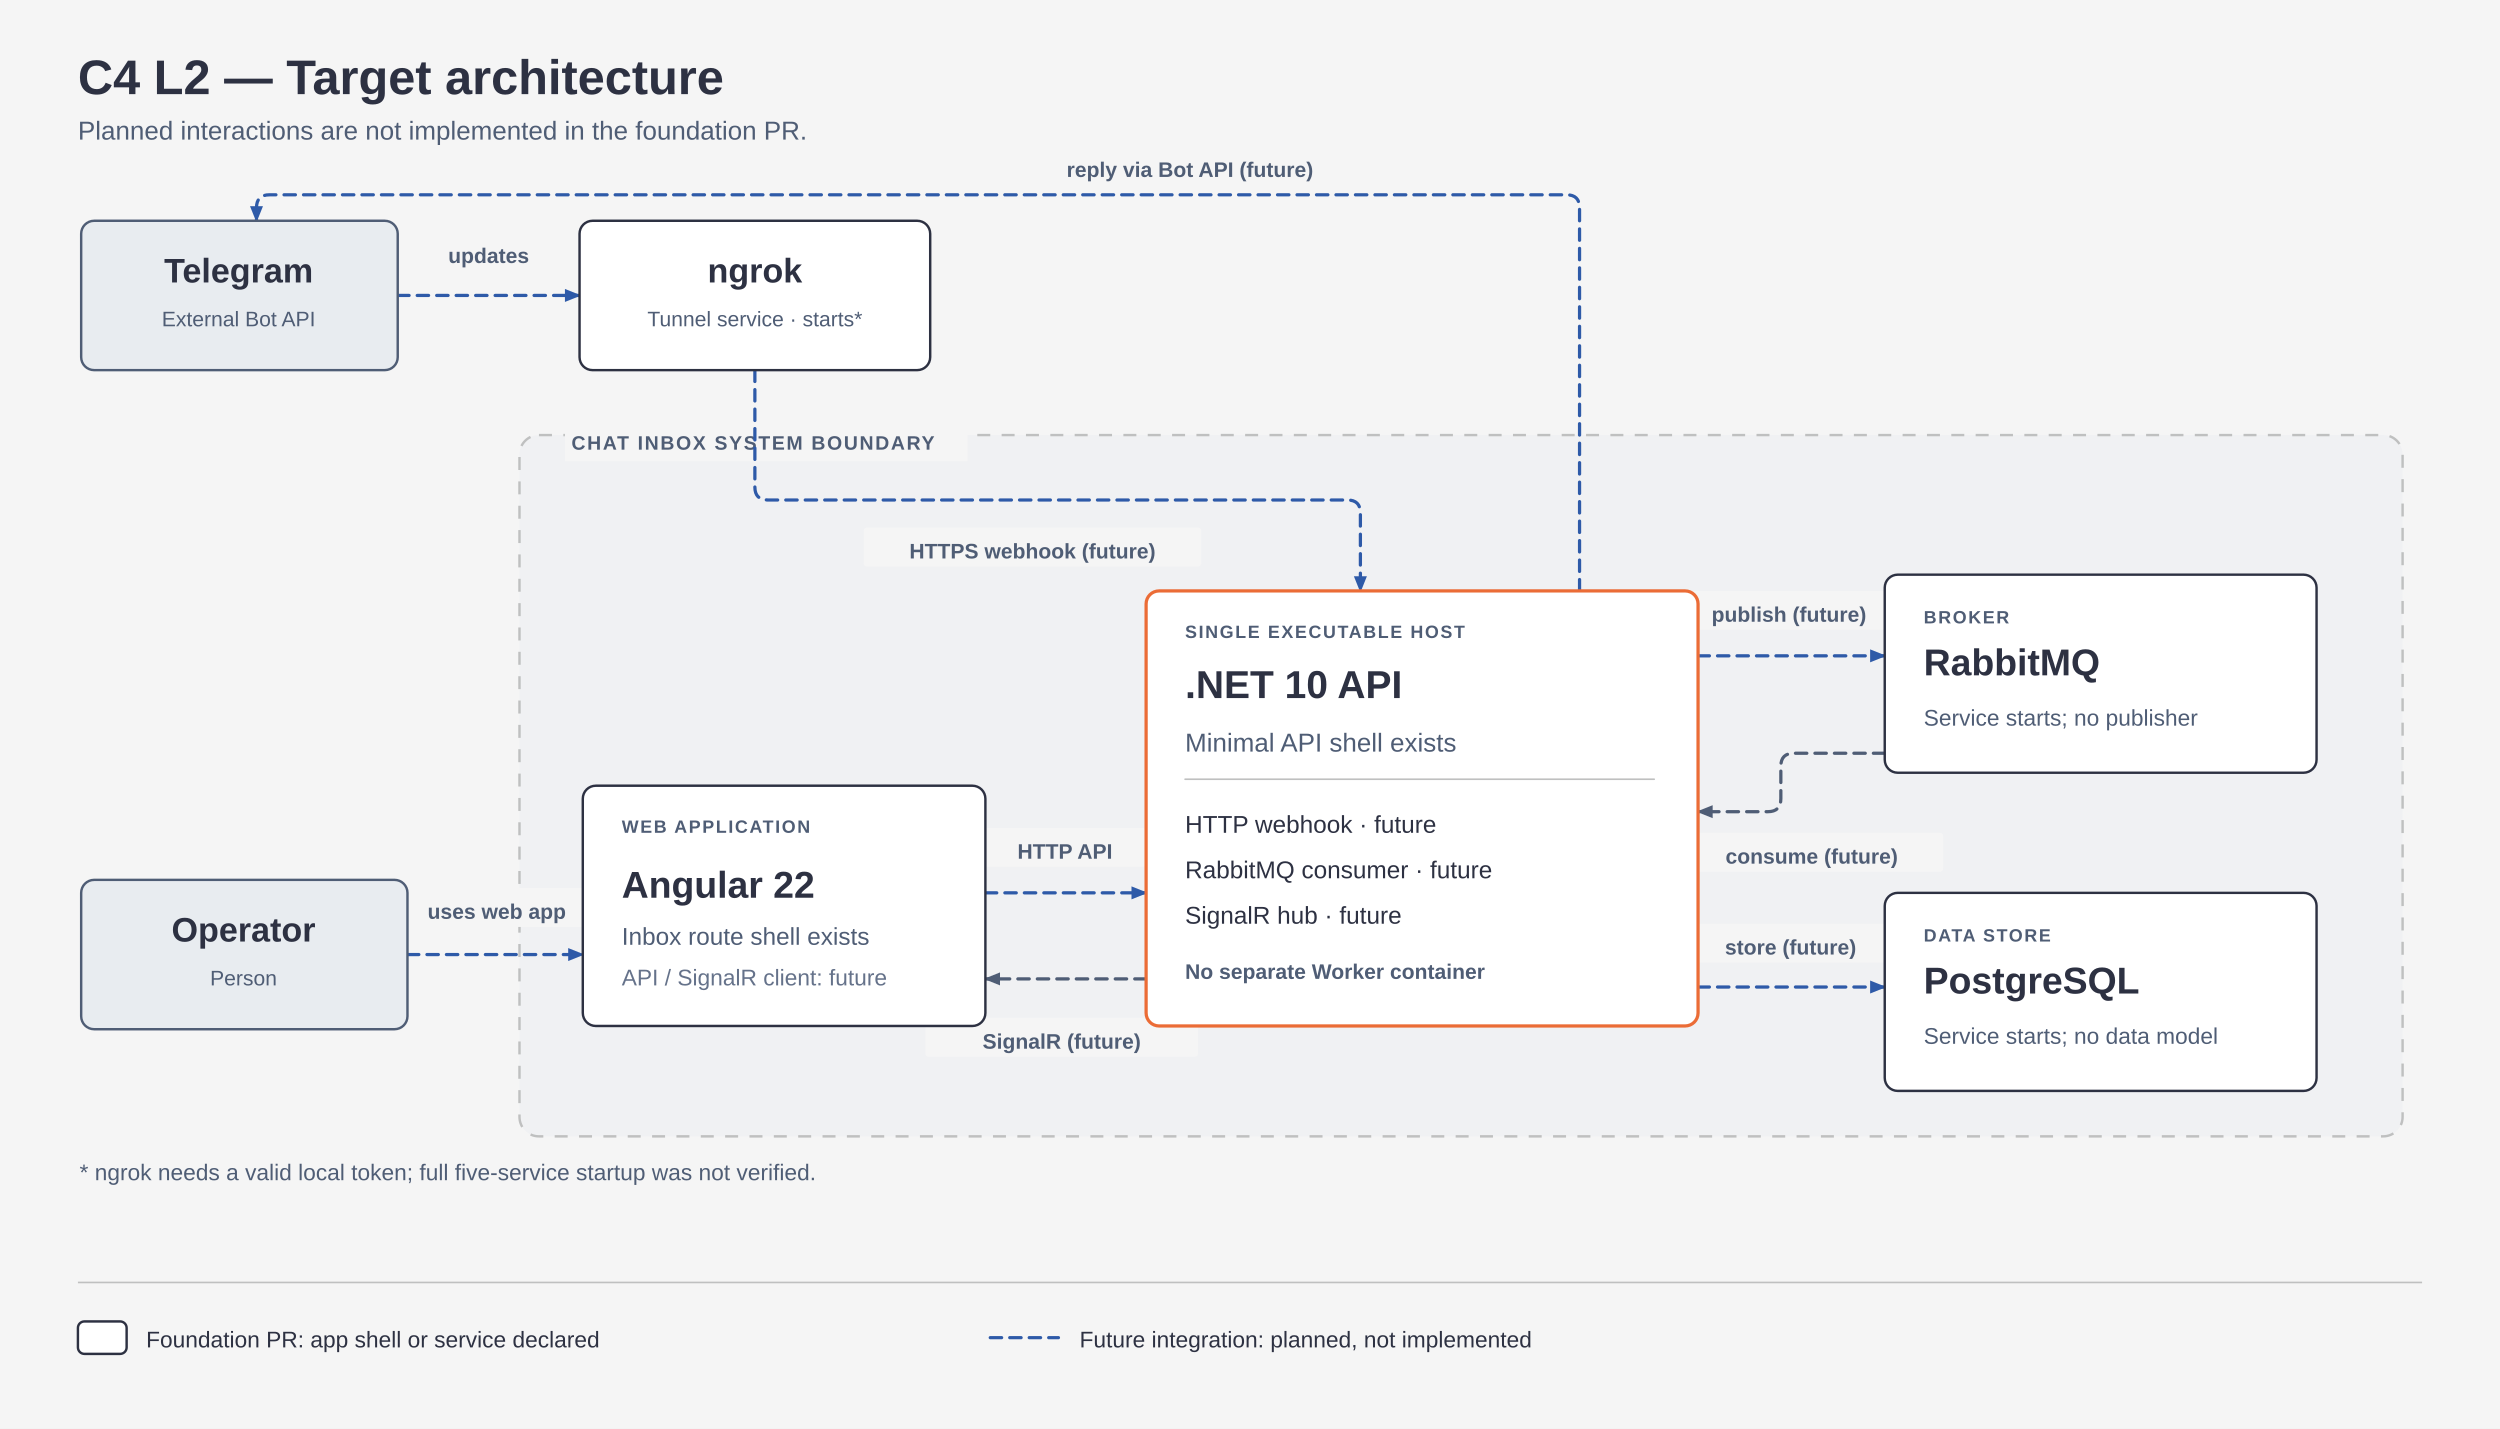
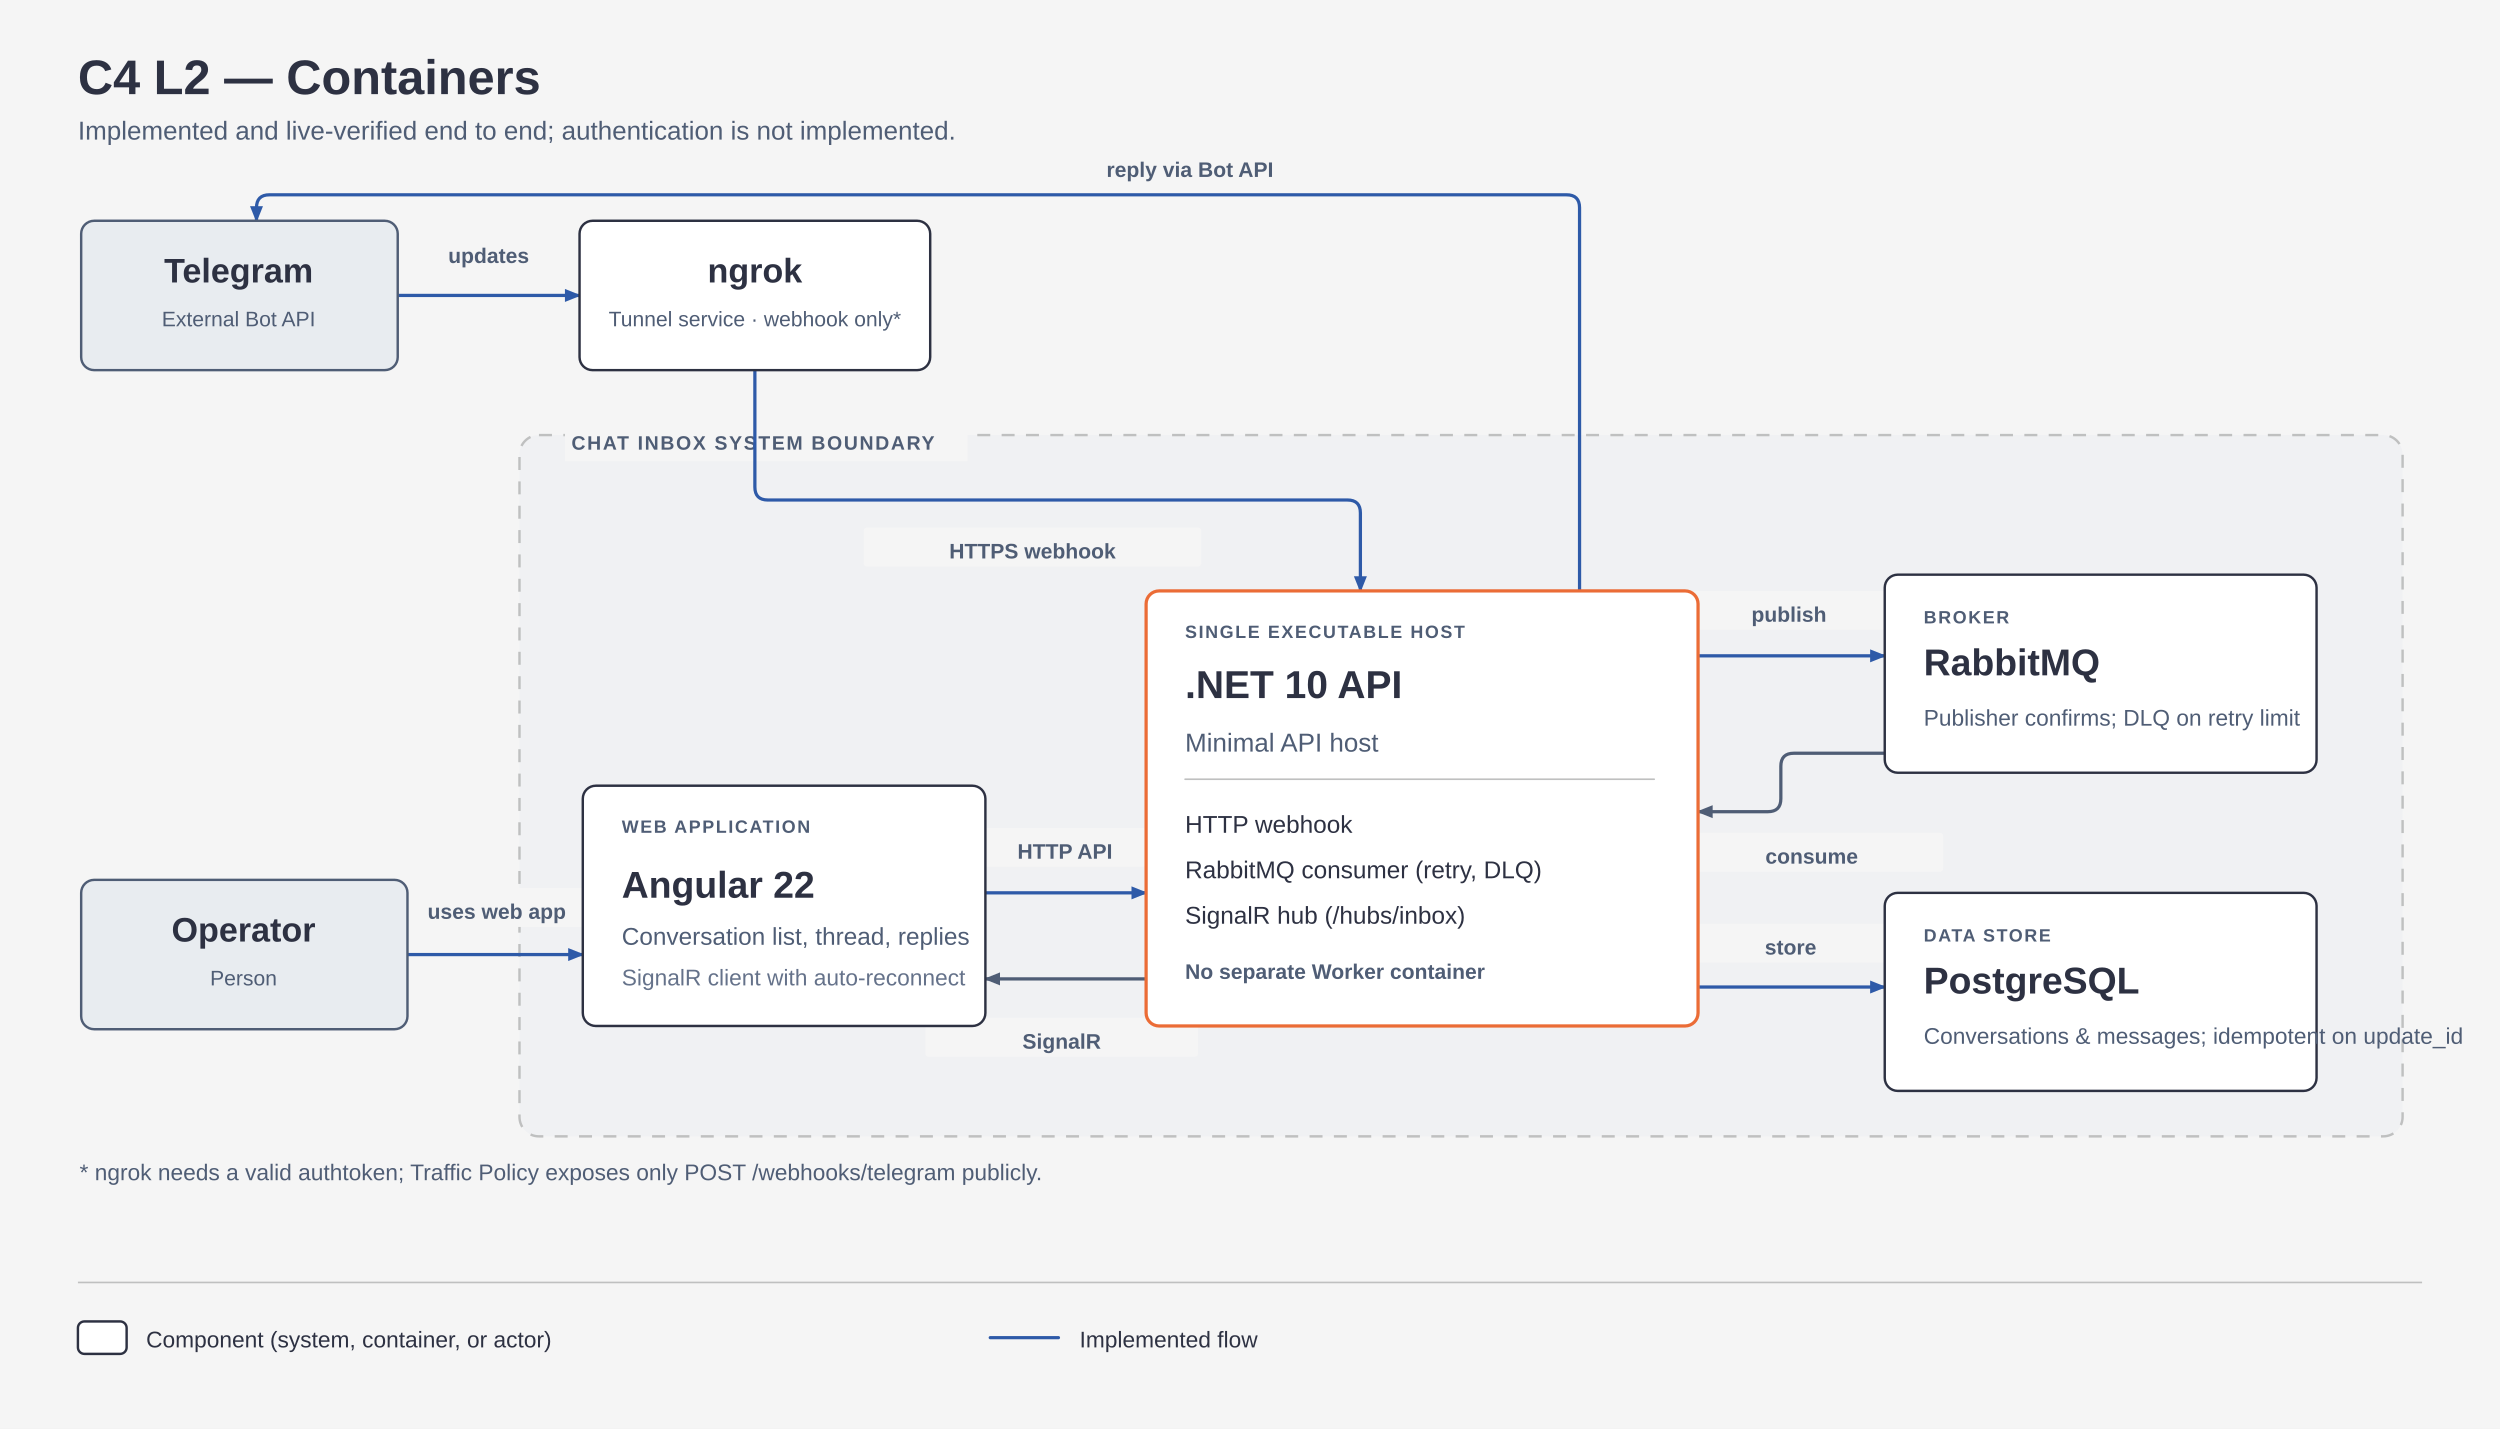
<svg xmlns="http://www.w3.org/2000/svg" width="1540" height="880" viewBox="0 0 1540 880" role="img" aria-labelledby="c4-containers-title c4-containers-desc">
  <defs>
    <marker id="blue-arrow" markerWidth="10" markerHeight="8" refX="9" refY="4" orient="auto" markerUnits="userSpaceOnUse">
      <path d="M 0 0 L 10 4 L 0 8 Z" fill="#2e5aa8" />
    </marker>
    <marker id="slate-arrow" markerWidth="10" markerHeight="8" refX="9" refY="4" orient="auto" markerUnits="userSpaceOnUse">
      <path d="M 0 0 L 10 4 L 0 8 Z" fill="#4f5d75" />
    </marker>
  </defs>
  <rect x="0" y="0" width="1540" height="880" rx="0" fill="#f5f5f5" stroke="none" stroke-width="0" />
-   <text x="48" y="58" fill="#2d3142" font-family="Arial, Helvetica, sans-serif" font-size="30" font-weight="600" text-anchor="start">C4 L2 — Target architecture</text>
-   <text x="48" y="86" fill="#4f5d75" font-family="Arial, Helvetica, sans-serif" font-size="16" font-weight="400" text-anchor="start">Planned interactions are not implemented in the foundation PR.</text>
+   <text x="48" y="58" fill="#2d3142" font-family="Arial, Helvetica, sans-serif" font-size="30" font-weight="600" text-anchor="start">C4 L2 — Containers</text>
+   <text x="48" y="86" fill="#4f5d75" font-family="Arial, Helvetica, sans-serif" font-size="16" font-weight="400" text-anchor="start">Implemented and live-verified end to end; authentication is not implemented.</text>
  <rect x="320" y="268" width="1160" height="432" rx="12" fill="#f0f1f3" stroke="#bfc0c0" stroke-width="1.5" stroke-dasharray="8 7" />
  <rect x="348" y="258" width="248" height="26" rx="0" fill="#f5f5f5" stroke="none" stroke-width="0" />
  <text x="352" y="277" fill="#4f5d75" font-family="Arial, Helvetica, sans-serif" font-size="12" font-weight="700" text-anchor="start" letter-spacing="1">CHAT INBOX SYSTEM BOUNDARY</text>
-   <path d="M 245 182 H 357" fill="none" stroke="#2e5aa8" stroke-width="2" stroke-linecap="round" stroke-linejoin="round" stroke-dasharray="7 5" marker-end="url(#blue-arrow)" />
+   <path d="M 245 182 H 357" fill="none" stroke="#2e5aa8" stroke-width="2" stroke-linecap="round" stroke-linejoin="round" marker-end="url(#blue-arrow)" />
  <rect x="250.0" y="143" width="102" height="24" rx="2" fill="#f5f5f5" stroke="none" stroke-width="0" />
  <text x="301" y="162" fill="#4f5d75" font-family="Arial, Helvetica, sans-serif" font-size="13" font-weight="600" text-anchor="middle">updates</text>
-   <path d="M 465 228 V 300 Q 465 308 473 308 H 830 Q 838 308 838 316 V 364" fill="none" stroke="#2e5aa8" stroke-width="2" stroke-linecap="round" stroke-linejoin="round" stroke-dasharray="7 5" marker-end="url(#blue-arrow)" />
+   <path d="M 465 228 V 300 Q 465 308 473 308 H 830 Q 838 308 838 316 V 364" fill="none" stroke="#2e5aa8" stroke-width="2" stroke-linecap="round" stroke-linejoin="round" marker-end="url(#blue-arrow)" />
  <rect x="532.0" y="325" width="208" height="24" rx="2" fill="#f5f5f5" stroke="none" stroke-width="0" />
-   <text x="636" y="344" fill="#4f5d75" font-family="Arial, Helvetica, sans-serif" font-size="13" font-weight="600" text-anchor="middle">HTTPS webhook (future)</text>
-   <path d="M 251 588 H 359" fill="none" stroke="#2e5aa8" stroke-width="2" stroke-linecap="round" stroke-linejoin="round" stroke-dasharray="7 5" marker-end="url(#blue-arrow)" />
+   <text x="636" y="344" fill="#4f5d75" font-family="Arial, Helvetica, sans-serif" font-size="13" font-weight="600" text-anchor="middle">HTTPS webhook</text>
+   <path d="M 251 588 H 359" fill="none" stroke="#2e5aa8" stroke-width="2" stroke-linecap="round" stroke-linejoin="round" marker-end="url(#blue-arrow)" />
  <rect x="243.0" y="547" width="126" height="24" rx="2" fill="#f5f5f5" stroke="none" stroke-width="0" />
  <text x="306" y="566" fill="#4f5d75" font-family="Arial, Helvetica, sans-serif" font-size="13" font-weight="600" text-anchor="middle">uses web app</text>
-   <path d="M 607 550 H 706" fill="none" stroke="#2e5aa8" stroke-width="2" stroke-linecap="round" stroke-linejoin="round" stroke-dasharray="7 5" marker-end="url(#blue-arrow)" />
+   <path d="M 607 550 H 706" fill="none" stroke="#2e5aa8" stroke-width="2" stroke-linecap="round" stroke-linejoin="round" marker-end="url(#blue-arrow)" />
  <rect x="606.0" y="510" width="100" height="24" rx="2" fill="#f5f5f5" stroke="none" stroke-width="0" />
  <text x="656" y="529" fill="#4f5d75" font-family="Arial, Helvetica, sans-serif" font-size="13" font-weight="600" text-anchor="middle">HTTP API</text>
-   <path d="M 706 603 H 607" fill="none" stroke="#4f5d75" stroke-width="2" stroke-linecap="round" stroke-linejoin="round" stroke-dasharray="7 5" marker-end="url(#slate-arrow)" />
+   <path d="M 706 603 H 607" fill="none" stroke="#4f5d75" stroke-width="2" stroke-linecap="round" stroke-linejoin="round" marker-end="url(#slate-arrow)" />
  <rect x="570.0" y="627" width="168" height="24" rx="2" fill="#f5f5f5" stroke="none" stroke-width="0" />
-   <text x="654" y="646" fill="#4f5d75" font-family="Arial, Helvetica, sans-serif" font-size="13" font-weight="600" text-anchor="middle">SignalR (future)</text>
-   <path d="M 1046 404 H 1161" fill="none" stroke="#2e5aa8" stroke-width="2" stroke-linecap="round" stroke-linejoin="round" stroke-dasharray="7 5" marker-end="url(#blue-arrow)" />
+   <text x="654" y="646" fill="#4f5d75" font-family="Arial, Helvetica, sans-serif" font-size="13" font-weight="600" text-anchor="middle">SignalR</text>
+   <path d="M 1046 404 H 1161" fill="none" stroke="#2e5aa8" stroke-width="2" stroke-linecap="round" stroke-linejoin="round" marker-end="url(#blue-arrow)" />
  <rect x="1035.0" y="364" width="134" height="24" rx="2" fill="#f5f5f5" stroke="none" stroke-width="0" />
-   <text x="1102" y="383" fill="#4f5d75" font-family="Arial, Helvetica, sans-serif" font-size="13" font-weight="600" text-anchor="middle">publish (future)</text>
-   <path d="M 1161 464 H 1105 Q 1097 464 1097 472 V 492 Q 1097 500 1089 500 H 1046" fill="none" stroke="#4f5d75" stroke-width="2" stroke-linecap="round" stroke-linejoin="round" stroke-dasharray="7 5" marker-end="url(#slate-arrow)" />
+   <text x="1102" y="383" fill="#4f5d75" font-family="Arial, Helvetica, sans-serif" font-size="13" font-weight="600" text-anchor="middle">publish</text>
+   <path d="M 1161 464 H 1105 Q 1097 464 1097 472 V 492 Q 1097 500 1089 500 H 1046" fill="none" stroke="#4f5d75" stroke-width="2" stroke-linecap="round" stroke-linejoin="round" marker-end="url(#slate-arrow)" />
  <rect x="1035.0" y="513" width="162" height="24" rx="2" fill="#f5f5f5" stroke="none" stroke-width="0" />
-   <text x="1116" y="532" fill="#4f5d75" font-family="Arial, Helvetica, sans-serif" font-size="13" font-weight="600" text-anchor="middle">consume (future)</text>
-   <path d="M 1046 608 H 1161" fill="none" stroke="#2e5aa8" stroke-width="2" stroke-linecap="round" stroke-linejoin="round" stroke-dasharray="7 5" marker-end="url(#blue-arrow)" />
+   <text x="1116" y="532" fill="#4f5d75" font-family="Arial, Helvetica, sans-serif" font-size="13" font-weight="600" text-anchor="middle">consume</text>
+   <path d="M 1046 608 H 1161" fill="none" stroke="#2e5aa8" stroke-width="2" stroke-linecap="round" stroke-linejoin="round" marker-end="url(#blue-arrow)" />
  <rect x="1039.0" y="569" width="128" height="24" rx="2" fill="#f5f5f5" stroke="none" stroke-width="0" />
-   <text x="1103" y="588" fill="#4f5d75" font-family="Arial, Helvetica, sans-serif" font-size="13" font-weight="600" text-anchor="middle">store (future)</text>
-   <path d="M 973 364 V 128 Q 973 120 965 120 H 166 Q 158 120 158 128 V 136" fill="none" stroke="#2e5aa8" stroke-width="2" stroke-linecap="round" stroke-linejoin="round" stroke-dasharray="7 5" marker-end="url(#blue-arrow)" />
+   <text x="1103" y="588" fill="#4f5d75" font-family="Arial, Helvetica, sans-serif" font-size="13" font-weight="600" text-anchor="middle">store</text>
+   <path d="M 973 364 V 128 Q 973 120 965 120 H 166 Q 158 120 158 128 V 136" fill="none" stroke="#2e5aa8" stroke-width="2" stroke-linecap="round" stroke-linejoin="round" marker-end="url(#blue-arrow)" />
  <rect x="621.5" y="90" width="223" height="24" rx="2" fill="#f5f5f5" stroke="none" stroke-width="0" />
-   <text x="733" y="109" fill="#4f5d75" font-family="Arial, Helvetica, sans-serif" font-size="13" font-weight="600" text-anchor="middle">reply via Bot API (future)</text>
+   <text x="733" y="109" fill="#4f5d75" font-family="Arial, Helvetica, sans-serif" font-size="13" font-weight="600" text-anchor="middle">reply via Bot API</text>
  <rect x="50" y="136" width="195" height="92" rx="8" fill="#e8ecf0" stroke="#4f5d75" stroke-width="1.5" />
  <text x="147" y="174" fill="#2d3142" font-family="Arial, Helvetica, sans-serif" font-size="21" font-weight="700" text-anchor="middle">Telegram</text>
  <text x="147" y="201" fill="#4f5d75" font-family="Arial, Helvetica, sans-serif" font-size="13" font-weight="400" text-anchor="middle">External Bot API</text>
  <rect x="357" y="136" width="216" height="92" rx="8" fill="#fff" stroke="#2d3142" stroke-width="1.5" />
  <text x="465" y="174" fill="#2d3142" font-family="Arial, Helvetica, sans-serif" font-size="21" font-weight="700" text-anchor="middle">ngrok</text>
-   <text x="465" y="201" fill="#4f5d75" font-family="Arial, Helvetica, sans-serif" font-size="13" font-weight="400" text-anchor="middle">Tunnel service · starts*</text>
+   <text x="465" y="201" fill="#4f5d75" font-family="Arial, Helvetica, sans-serif" font-size="13" font-weight="400" text-anchor="middle">Tunnel service · webhook only*</text>
  <rect x="50" y="542" width="201" height="92" rx="8" fill="#e8ecf0" stroke="#4f5d75" stroke-width="1.5" />
  <text x="150" y="580" fill="#2d3142" font-family="Arial, Helvetica, sans-serif" font-size="21" font-weight="700" text-anchor="middle">Operator</text>
  <text x="150" y="607" fill="#4f5d75" font-family="Arial, Helvetica, sans-serif" font-size="13" font-weight="400" text-anchor="middle">Person</text>
  <rect x="359" y="484" width="248" height="148" rx="8" fill="#fff" stroke="#2d3142" stroke-width="1.5" />
  <text x="383" y="513" fill="#4f5d75" font-family="Arial, Helvetica, sans-serif" font-size="11" font-weight="700" text-anchor="start" letter-spacing="1">WEB APPLICATION</text>
  <text x="383" y="553" fill="#2d3142" font-family="Arial, Helvetica, sans-serif" font-size="23" font-weight="700" text-anchor="start">Angular 22</text>
-   <text x="383" y="582" fill="#4f5d75" font-family="Arial, Helvetica, sans-serif" font-size="15" font-weight="400" text-anchor="start">Inbox route shell exists</text>
-   <text x="383" y="607" fill="#65728a" font-family="Arial, Helvetica, sans-serif" font-size="14" font-weight="400" text-anchor="start">API / SignalR client: future</text>
+   <text x="383" y="582" fill="#4f5d75" font-family="Arial, Helvetica, sans-serif" font-size="15" font-weight="400" text-anchor="start">Conversation list, thread, replies</text>
+   <text x="383" y="607" fill="#65728a" font-family="Arial, Helvetica, sans-serif" font-size="14" font-weight="400" text-anchor="start">SignalR client with auto-reconnect</text>
  <rect x="706" y="364" width="340" height="268" rx="8" fill="#fff" stroke="#eb6c36" stroke-width="2" />
  <text x="730" y="393" fill="#4f5d75" font-family="Arial, Helvetica, sans-serif" font-size="11" font-weight="700" text-anchor="start" letter-spacing="1">SINGLE EXECUTABLE HOST</text>
  <text x="730" y="430" fill="#2d3142" font-family="Arial, Helvetica, sans-serif" font-size="24" font-weight="700" text-anchor="start">.NET 10 API</text>
-   <text x="730" y="463" fill="#4f5d75" font-family="Arial, Helvetica, sans-serif" font-size="16" font-weight="400" text-anchor="start">Minimal API shell exists</text>
+   <text x="730" y="463" fill="#4f5d75" font-family="Arial, Helvetica, sans-serif" font-size="16" font-weight="400" text-anchor="start">Minimal API host</text>
  <path d="M 730 480 H 1019" fill="none" stroke="#bfc0c0" stroke-width="1" stroke-linecap="round" stroke-linejoin="round" />
-   <text x="730" y="513" fill="#2d3142" font-family="Arial, Helvetica, sans-serif" font-size="15" font-weight="400" text-anchor="start">HTTP webhook · future</text>
-   <text x="730" y="541" fill="#2d3142" font-family="Arial, Helvetica, sans-serif" font-size="15" font-weight="400" text-anchor="start">RabbitMQ consumer · future</text>
-   <text x="730" y="569" fill="#2d3142" font-family="Arial, Helvetica, sans-serif" font-size="15" font-weight="400" text-anchor="start">SignalR hub · future</text>
+   <text x="730" y="513" fill="#2d3142" font-family="Arial, Helvetica, sans-serif" font-size="15" font-weight="400" text-anchor="start">HTTP webhook</text>
+   <text x="730" y="541" fill="#2d3142" font-family="Arial, Helvetica, sans-serif" font-size="15" font-weight="400" text-anchor="start">RabbitMQ consumer (retry, DLQ)</text>
+   <text x="730" y="569" fill="#2d3142" font-family="Arial, Helvetica, sans-serif" font-size="15" font-weight="400" text-anchor="start">SignalR hub (/hubs/inbox)</text>
  <text x="730" y="603" fill="#4f5d75" font-family="Arial, Helvetica, sans-serif" font-size="13" font-weight="600" text-anchor="start">No separate Worker container</text>
  <rect x="1161" y="354" width="266" height="122" rx="8" fill="#fff" stroke="#2d3142" stroke-width="1.5" />
  <text x="1185" y="384" fill="#4f5d75" font-family="Arial, Helvetica, sans-serif" font-size="11" font-weight="700" text-anchor="start" letter-spacing="1">BROKER</text>
  <text x="1185" y="416" fill="#2d3142" font-family="Arial, Helvetica, sans-serif" font-size="23" font-weight="700" text-anchor="start">RabbitMQ</text>
-   <text x="1185" y="447" fill="#4f5d75" font-family="Arial, Helvetica, sans-serif" font-size="14" font-weight="400" text-anchor="start">Service starts; no publisher</text>
+   <text x="1185" y="447" fill="#4f5d75" font-family="Arial, Helvetica, sans-serif" font-size="14" font-weight="400" text-anchor="start">Publisher confirms; DLQ on retry limit</text>
  <rect x="1161" y="550" width="266" height="122" rx="8" fill="#fff" stroke="#2d3142" stroke-width="1.5" />
  <text x="1185" y="580" fill="#4f5d75" font-family="Arial, Helvetica, sans-serif" font-size="11" font-weight="700" text-anchor="start" letter-spacing="1">DATA STORE</text>
  <text x="1185" y="612" fill="#2d3142" font-family="Arial, Helvetica, sans-serif" font-size="23" font-weight="700" text-anchor="start">PostgreSQL</text>
-   <text x="1185" y="643" fill="#4f5d75" font-family="Arial, Helvetica, sans-serif" font-size="14" font-weight="400" text-anchor="start">Service starts; no data model</text>
-   <text x="49" y="727" fill="#4f5d75" font-family="Arial, Helvetica, sans-serif" font-size="14" font-weight="400" text-anchor="start">* ngrok needs a valid local token; full five-service startup was not verified.</text>
+   <text x="1185" y="643" fill="#4f5d75" font-family="Arial, Helvetica, sans-serif" font-size="14" font-weight="400" text-anchor="start">Conversations &amp; messages; idempotent on update_id</text>
+   <text x="49" y="727" fill="#4f5d75" font-family="Arial, Helvetica, sans-serif" font-size="14" font-weight="400" text-anchor="start">* ngrok needs a valid authtoken; Traffic Policy exposes only POST /webhooks/telegram publicly.</text>
  <path d="M 48 790 H 1492" stroke="#bfc0c0" stroke-width="1" />
  <rect x="48" y="814" width="30" height="20" rx="4" fill="#fff" stroke="#2d3142" stroke-width="1.5" />
-   <text x="90" y="830" fill="#2d3142" font-family="Arial, Helvetica, sans-serif" font-size="14" font-weight="400" text-anchor="start">Foundation PR: app shell or service declared</text>
-   <path d="M 610 824 H 652" fill="none" stroke="#2e5aa8" stroke-width="2" stroke-linecap="round" stroke-linejoin="round" stroke-dasharray="7 5" />
-   <text x="665" y="830" fill="#2d3142" font-family="Arial, Helvetica, sans-serif" font-size="14" font-weight="400" text-anchor="start">Future integration: planned, not implemented</text>
+   <text x="90" y="830" fill="#2d3142" font-family="Arial, Helvetica, sans-serif" font-size="14" font-weight="400" text-anchor="start">Component (system, container, or actor)</text>
+   <path d="M 610 824 H 652" fill="none" stroke="#2e5aa8" stroke-width="2" stroke-linecap="round" stroke-linejoin="round" />
+   <text x="665" y="830" fill="#2d3142" font-family="Arial, Helvetica, sans-serif" font-size="14" font-weight="400" text-anchor="start">Implemented flow</text>
</svg>
